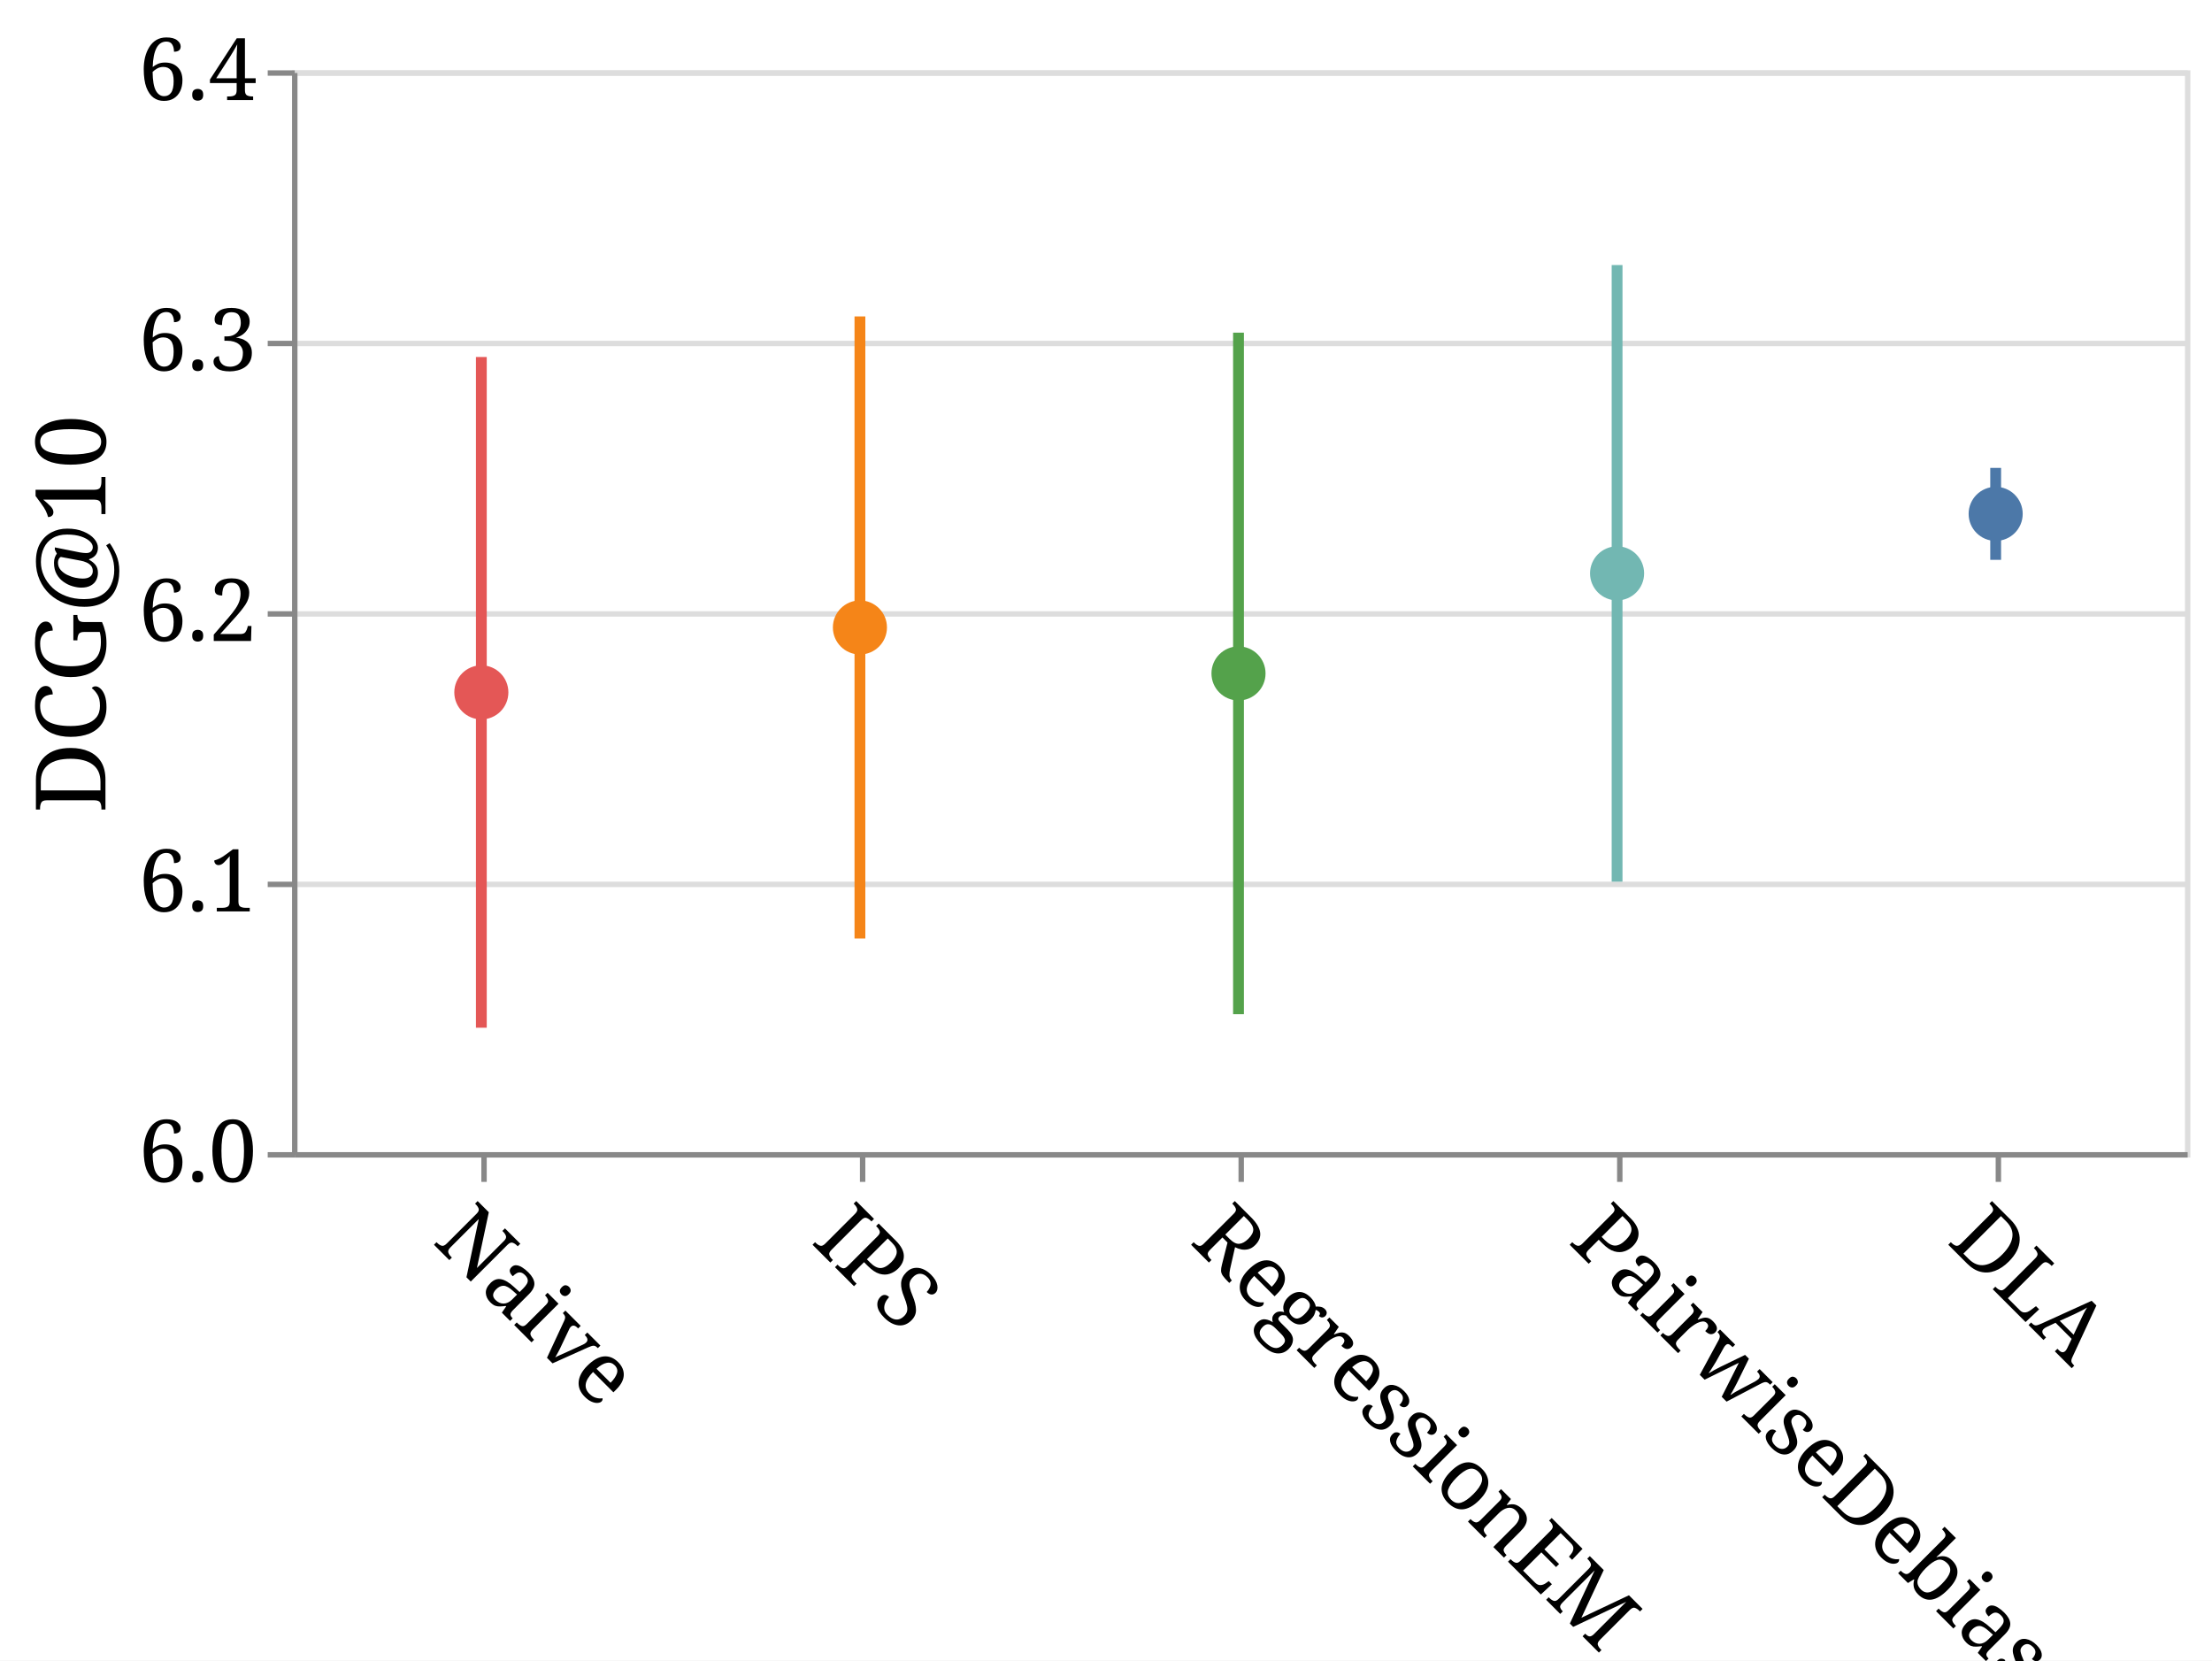
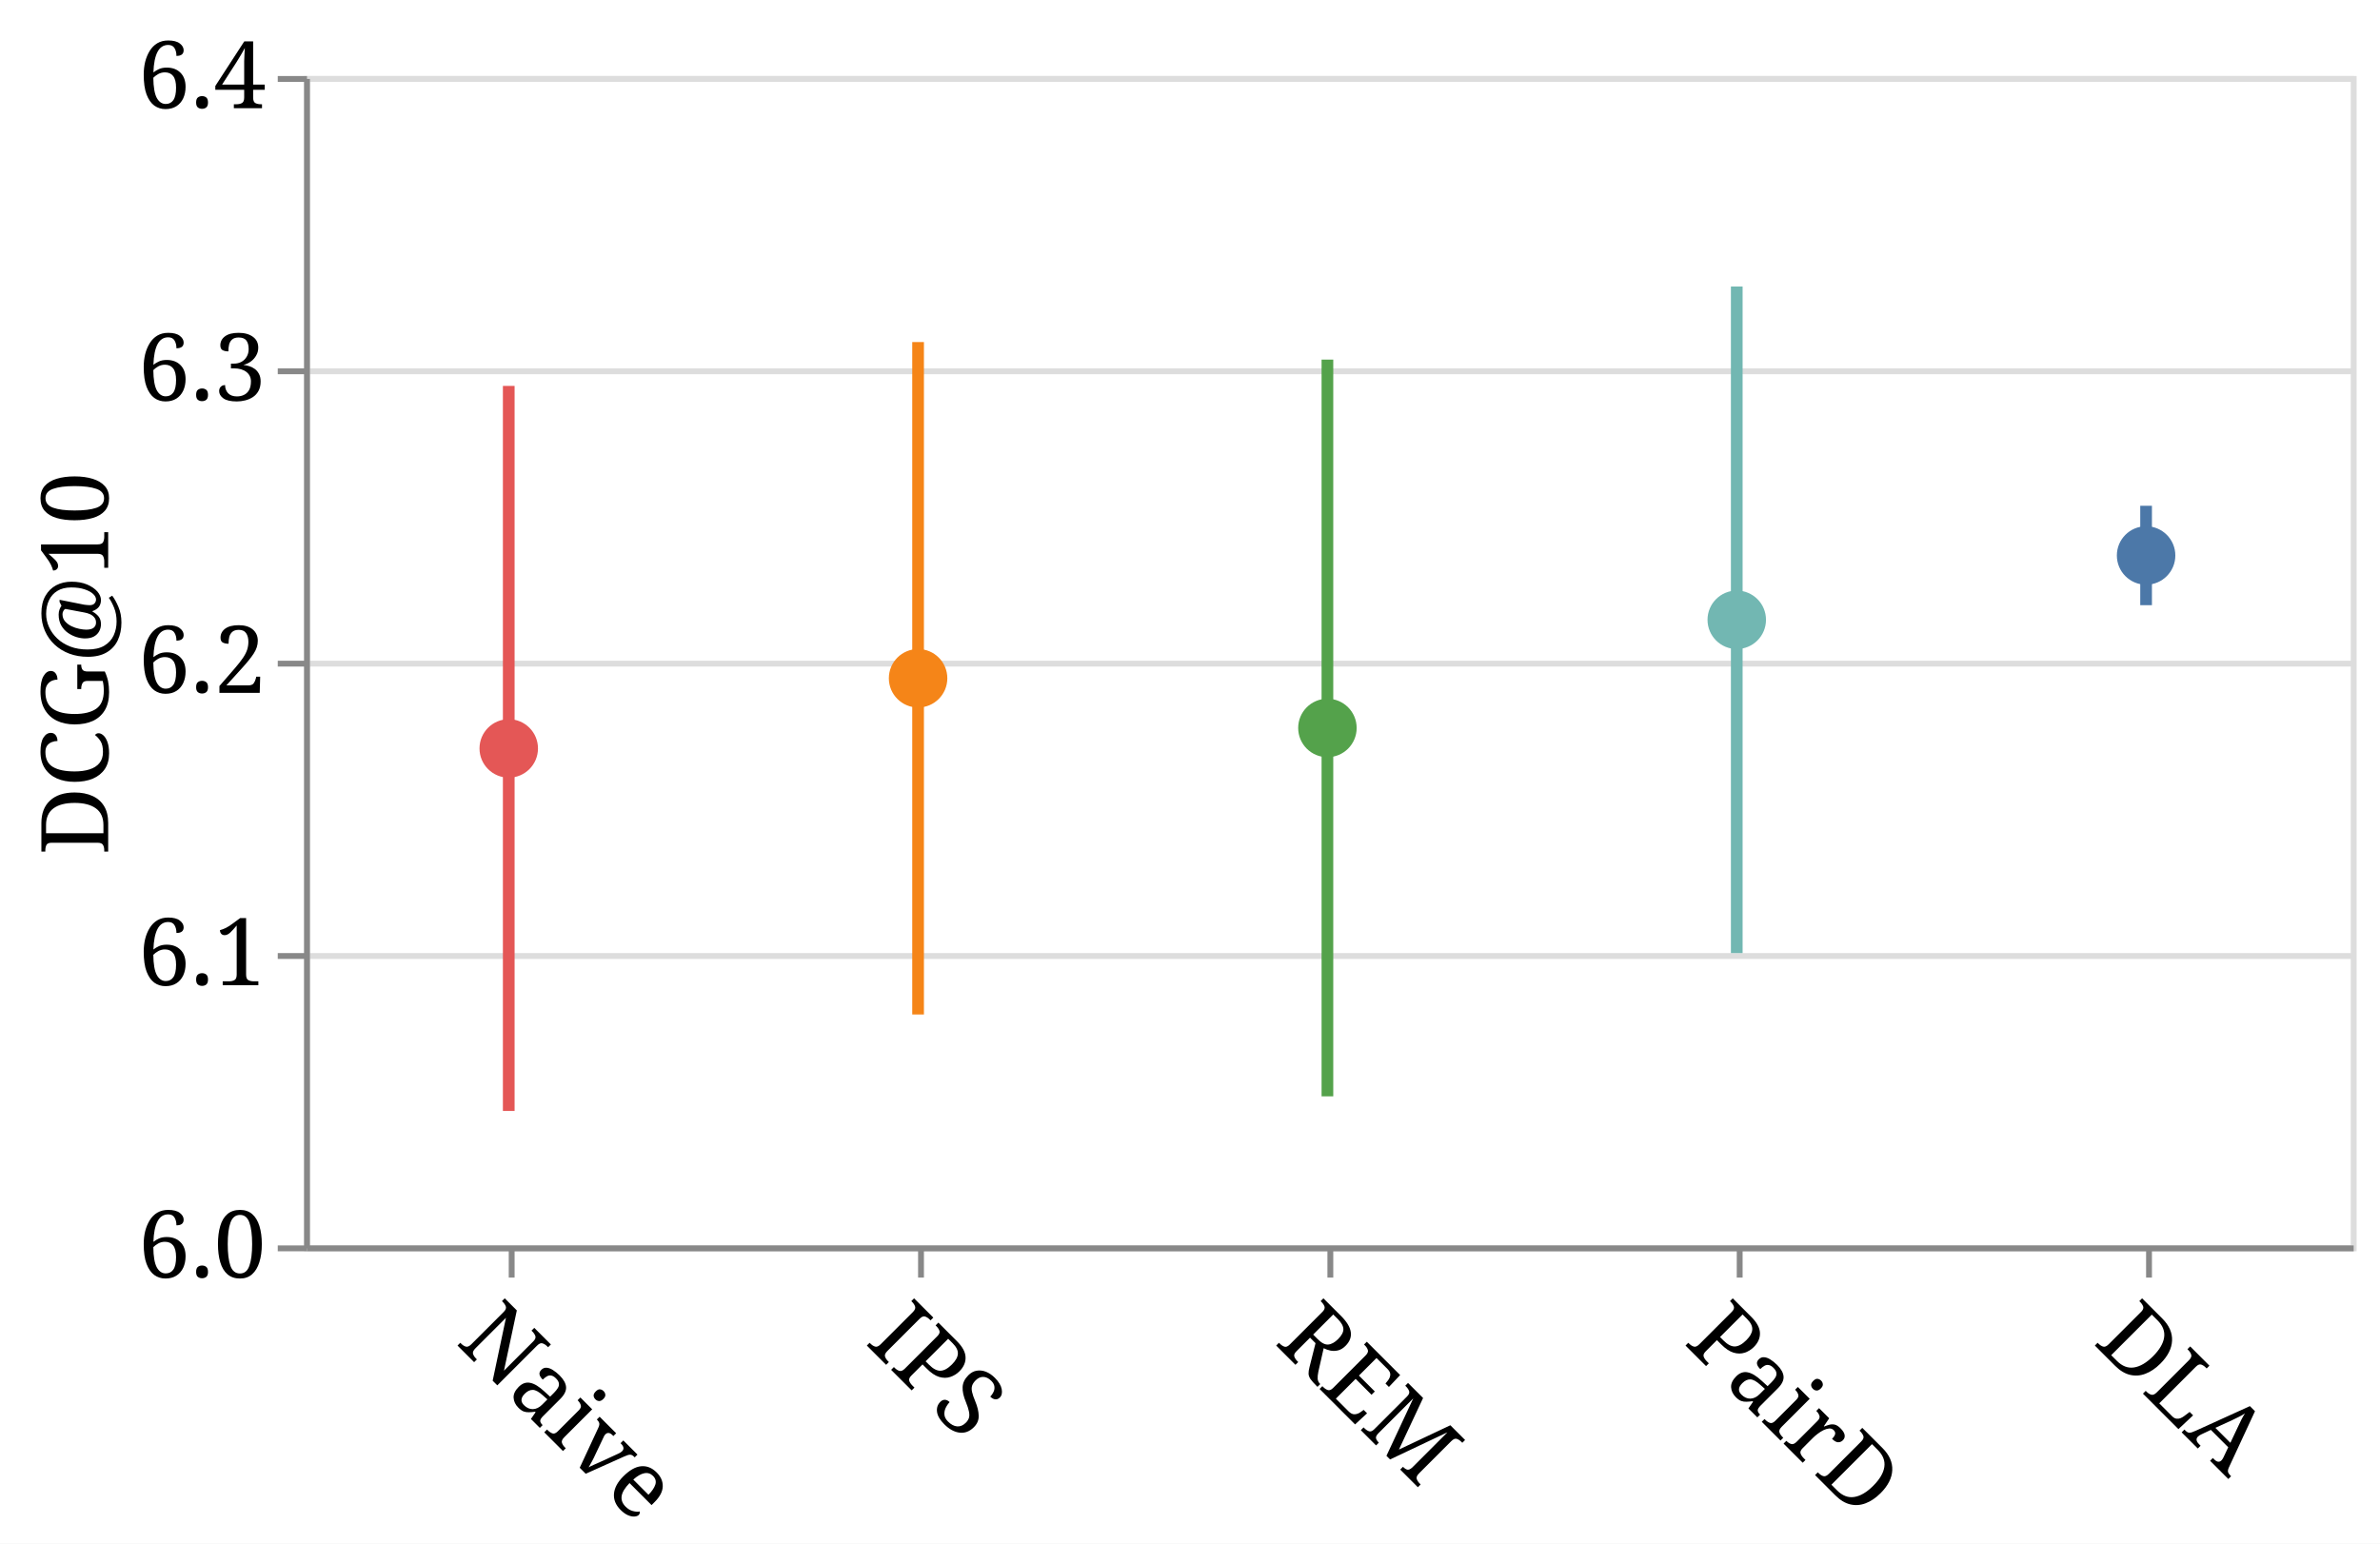
- <svg xmlns="http://www.w3.org/2000/svg" version="1.1" class="marks" width="409" height="307" viewBox="0 0 409 307">
-   <rect width="409" height="307" fill="white" />
-   <g fill="none" stroke-miterlimit="10" transform="translate(54,13)">
+ <svg xmlns="http://www.w3.org/2000/svg" version="1.1" class="marks" width="407" height="264" viewBox="0 0 407 264">
+   <rect width="407" height="264" fill="white" />
+   <g fill="none" stroke-miterlimit="10" transform="translate(52,13)">
    <g class="mark-group role-frame root" role="graphics-object" aria-roledescription="group mark container">
      <g transform="translate(0,0)">
        <path class="background" aria-hidden="true" d="M0.5,0.5h350v200h-350Z" stroke="#ddd" />
        <g>
          <g class="mark-group role-axis" aria-hidden="true">
            <g transform="translate(0.5,0.5)">
              <path class="background" aria-hidden="true" d="M0,0h0v0h0Z" pointer-events="none" />
              <g>
                <g class="mark-rule role-axis-grid" pointer-events="none">
                  <line transform="translate(0,200)" x2="350" y2="0" stroke="#ddd" stroke-width="1" opacity="1" />
                  <line transform="translate(0,150)" x2="350" y2="0" stroke="#ddd" stroke-width="1" opacity="1" />
                  <line transform="translate(0,100)" x2="350" y2="0" stroke="#ddd" stroke-width="1" opacity="1" />
                  <line transform="translate(0,50)" x2="350" y2="0" stroke="#ddd" stroke-width="1" opacity="1" />
                  <line transform="translate(0,0)" x2="350" y2="0" stroke="#ddd" stroke-width="1" opacity="1" />
                </g>
              </g>
              <path class="foreground" aria-hidden="true" d="" pointer-events="none" display="none" />
            </g>
          </g>
-           <g class="mark-group role-axis" role="graphics-symbol" aria-roledescription="axis" aria-label="X-axis for a discrete scale with 5 values: Naive, IPS, RegressionEM, PairwiseDebias, DLA">
+           <g class="mark-group role-axis" role="graphics-symbol" aria-roledescription="axis" aria-label="X-axis for a discrete scale with 5 values: Naive, IPS, REM, PairD, DLA">
            <g transform="translate(0.5,200.5)">
              <path class="background" aria-hidden="true" d="M0,0h0v0h0Z" pointer-events="none" />
              <g>
                <g class="mark-rule role-axis-tick" pointer-events="none">
                  <line transform="translate(35,0)" x2="0" y2="5" stroke="#888" stroke-width="1" opacity="1" />
                  <line transform="translate(105,0)" x2="0" y2="5" stroke="#888" stroke-width="1" opacity="1" />
                  <line transform="translate(175,0)" x2="0" y2="5" stroke="#888" stroke-width="1" opacity="1" />
                  <line transform="translate(245,0)" x2="0" y2="5" stroke="#888" stroke-width="1" opacity="1" />
                  <line transform="translate(315,0)" x2="0" y2="5" stroke="#888" stroke-width="1" opacity="1" />
                </g>
                <g class="mark-text role-axis-label" pointer-events="none">
                  <text text-anchor="start" transform="translate(34.5,7) rotate(45) translate(0,13)" font-family="serif" font-size="16px" font-weight="normal" fill="#000" opacity="1">Naive</text>
                  <text text-anchor="start" transform="translate(104.5,7) rotate(45) translate(0,13)" font-family="serif" font-size="16px" font-weight="normal" fill="#000" opacity="1">IPS</text>
-                   <text text-anchor="start" transform="translate(174.5,7) rotate(45) translate(0,13)" font-family="serif" font-size="16px" font-weight="normal" fill="#000" opacity="1">RegressionEM</text>
-                   <text text-anchor="start" transform="translate(244.5,7) rotate(45) translate(0,13)" font-family="serif" font-size="16px" font-weight="normal" fill="#000" opacity="1">PairwiseDebias</text>
+                   <text text-anchor="start" transform="translate(174.5,7) rotate(45) translate(0,13)" font-family="serif" font-size="16px" font-weight="normal" fill="#000" opacity="1">REM</text>
+                   <text text-anchor="start" transform="translate(244.5,7) rotate(45) translate(0,13)" font-family="serif" font-size="16px" font-weight="normal" fill="#000" opacity="1">PairD</text>
                  <text text-anchor="start" transform="translate(314.5,7) rotate(45) translate(0,13)" font-family="serif" font-size="16px" font-weight="normal" fill="#000" opacity="1">DLA</text>
                </g>
                <g class="mark-rule role-axis-domain" pointer-events="none">
                  <line transform="translate(0,0)" x2="350" y2="0" stroke="#888" stroke-width="1" opacity="1" />
                </g>
              </g>
              <path class="foreground" aria-hidden="true" d="" pointer-events="none" display="none" />
            </g>
          </g>
          <g class="mark-group role-axis" role="graphics-symbol" aria-roledescription="axis" aria-label="Y-axis titled 'DCG@10' for a linear scale with values from 6.0 to 6.4">
            <g transform="translate(0.5,0.5)">
              <path class="background" aria-hidden="true" d="M0,0h0v0h0Z" pointer-events="none" />
              <g>
                <g class="mark-rule role-axis-tick" pointer-events="none">
                  <line transform="translate(0,200)" x2="-5" y2="0" stroke="#888" stroke-width="1" opacity="1" />
                  <line transform="translate(0,150)" x2="-5" y2="0" stroke="#888" stroke-width="1" opacity="1" />
                  <line transform="translate(0,100)" x2="-5" y2="0" stroke="#888" stroke-width="1" opacity="1" />
                  <line transform="translate(0,50)" x2="-5" y2="0" stroke="#888" stroke-width="1" opacity="1" />
                  <line transform="translate(0,0)" x2="-5" y2="0" stroke="#888" stroke-width="1" opacity="1" />
                </g>
                <g class="mark-text role-axis-label" pointer-events="none">
                  <text text-anchor="end" transform="translate(-7,205)" font-family="serif" font-size="16px" font-weight="normal" fill="#000" opacity="1">6.0</text>
                  <text text-anchor="end" transform="translate(-7,155)" font-family="serif" font-size="16px" font-weight="normal" fill="#000" opacity="1">6.1</text>
                  <text text-anchor="end" transform="translate(-7,105)" font-family="serif" font-size="16px" font-weight="normal" fill="#000" opacity="1">6.2</text>
                  <text text-anchor="end" transform="translate(-7,55)" font-family="serif" font-size="16px" font-weight="normal" fill="#000" opacity="1">6.3</text>
                  <text text-anchor="end" transform="translate(-7,5)" font-family="serif" font-size="16px" font-weight="normal" fill="#000" opacity="1">6.4</text>
                </g>
                <g class="mark-rule role-axis-domain" pointer-events="none">
                  <line transform="translate(0,200)" x2="0" y2="-200" stroke="#888" stroke-width="1" opacity="1" />
                </g>
                <g class="mark-text role-axis-title" pointer-events="none">
-                   <text text-anchor="middle" transform="translate(-31,100) rotate(-90) translate(0,-4)" font-family="serif" font-size="18px" font-weight="normal" fill="#000" opacity="1">DCG@10</text>
+                   <text text-anchor="middle" transform="translate(-31,100) rotate(-90) translate(0,-3)" font-family="serif" font-size="16px" font-weight="normal" fill="#000" opacity="1">DCG@10</text>
                </g>
              </g>
              <path class="foreground" aria-hidden="true" d="" pointer-events="none" display="none" />
            </g>
          </g>
          <g class="mark-rule role-mark layer_0_marks" role="graphics-object" aria-roledescription="rule mark container">
            <line aria-label="model: Naive; DCG@10: 6.046; upper_dcg@10: 6.294; dcg@10: 6.17; dcg@10 + std: 6.294; dcg@10 - std: 6.046" role="graphics-symbol" aria-roledescription="errorbar" transform="translate(35,177)" x2="0" y2="-124" stroke="#e45756" stroke-width="2" />
            <line aria-label="model: IPS; DCG@10: 6.079; upper_dcg@10: 6.309; dcg@10: 6.194; dcg@10 + std: 6.309; dcg@10 - std: 6.079" role="graphics-symbol" aria-roledescription="errorbar" transform="translate(105,160.5)" x2="0" y2="-115" stroke="#f58518" stroke-width="2" />
-             <line aria-label="model: RegressionEM; DCG@10: 6.051; upper_dcg@10: 6.303; dcg@10: 6.177; dcg@10 + std: 6.303; dcg@10 - std: 6.051" role="graphics-symbol" aria-roledescription="errorbar" transform="translate(175,174.5)" x2="0" y2="-126" stroke="#54a24b" stroke-width="2" />
-             <line aria-label="model: PairwiseDebias; DCG@10: 6.1; upper_dcg@10: 6.328; dcg@10: 6.214; dcg@10 + std: 6.328; dcg@10 - std: 6.1" role="graphics-symbol" aria-roledescription="errorbar" transform="translate(245,150)" x2="0" y2="-114" stroke="#72b7b2" stroke-width="2" />
+             <line aria-label="model: REM; DCG@10: 6.051; upper_dcg@10: 6.303; dcg@10: 6.177; dcg@10 + std: 6.303; dcg@10 - std: 6.051" role="graphics-symbol" aria-roledescription="errorbar" transform="translate(175,174.5)" x2="0" y2="-126" stroke="#54a24b" stroke-width="2" />
+             <line aria-label="model: PairD; DCG@10: 6.1; upper_dcg@10: 6.328; dcg@10: 6.214; dcg@10 + std: 6.328; dcg@10 - std: 6.1" role="graphics-symbol" aria-roledescription="errorbar" transform="translate(245,150)" x2="0" y2="-114" stroke="#72b7b2" stroke-width="2" />
            <line aria-label="model: DLA; DCG@10: 6.219; upper_dcg@10: 6.253; dcg@10: 6.236; dcg@10 + std: 6.253; dcg@10 - std: 6.219" role="graphics-symbol" aria-roledescription="errorbar" transform="translate(315,90.5)" x2="0" y2="-17" stroke="#4c78a8" stroke-width="2" />
          </g>
          <g class="mark-symbol role-mark layer_1_marks" role="graphics-object" aria-roledescription="symbol mark container">
            <path aria-label="model: Naive; DCG@10: 6.17" role="graphics-symbol" aria-roledescription="circle" transform="translate(35,115)" d="M5,0A5,5,0,1,1,-5,0A5,5,0,1,1,5,0" fill="#e45756" stroke-width="2" opacity="1" />
            <path aria-label="model: IPS; DCG@10: 6.194" role="graphics-symbol" aria-roledescription="circle" transform="translate(105,103)" d="M5,0A5,5,0,1,1,-5,0A5,5,0,1,1,5,0" fill="#f58518" stroke-width="2" opacity="1" />
-             <path aria-label="model: RegressionEM; DCG@10: 6.177" role="graphics-symbol" aria-roledescription="circle" transform="translate(175,111.5)" d="M5,0A5,5,0,1,1,-5,0A5,5,0,1,1,5,0" fill="#54a24b" stroke-width="2" opacity="1" />
-             <path aria-label="model: PairwiseDebias; DCG@10: 6.214" role="graphics-symbol" aria-roledescription="circle" transform="translate(245,93)" d="M5,0A5,5,0,1,1,-5,0A5,5,0,1,1,5,0" fill="#72b7b2" stroke-width="2" opacity="1" />
+             <path aria-label="model: REM; DCG@10: 6.177" role="graphics-symbol" aria-roledescription="circle" transform="translate(175,111.5)" d="M5,0A5,5,0,1,1,-5,0A5,5,0,1,1,5,0" fill="#54a24b" stroke-width="2" opacity="1" />
+             <path aria-label="model: PairD; DCG@10: 6.214" role="graphics-symbol" aria-roledescription="circle" transform="translate(245,93)" d="M5,0A5,5,0,1,1,-5,0A5,5,0,1,1,5,0" fill="#72b7b2" stroke-width="2" opacity="1" />
            <path aria-label="model: DLA; DCG@10: 6.236" role="graphics-symbol" aria-roledescription="circle" transform="translate(315,82)" d="M5,0A5,5,0,1,1,-5,0A5,5,0,1,1,5,0" fill="#4c78a8" stroke-width="2" opacity="1" />
          </g>
        </g>
        <path class="foreground" aria-hidden="true" d="" display="none" />
      </g>
    </g>
  </g>
</svg>
